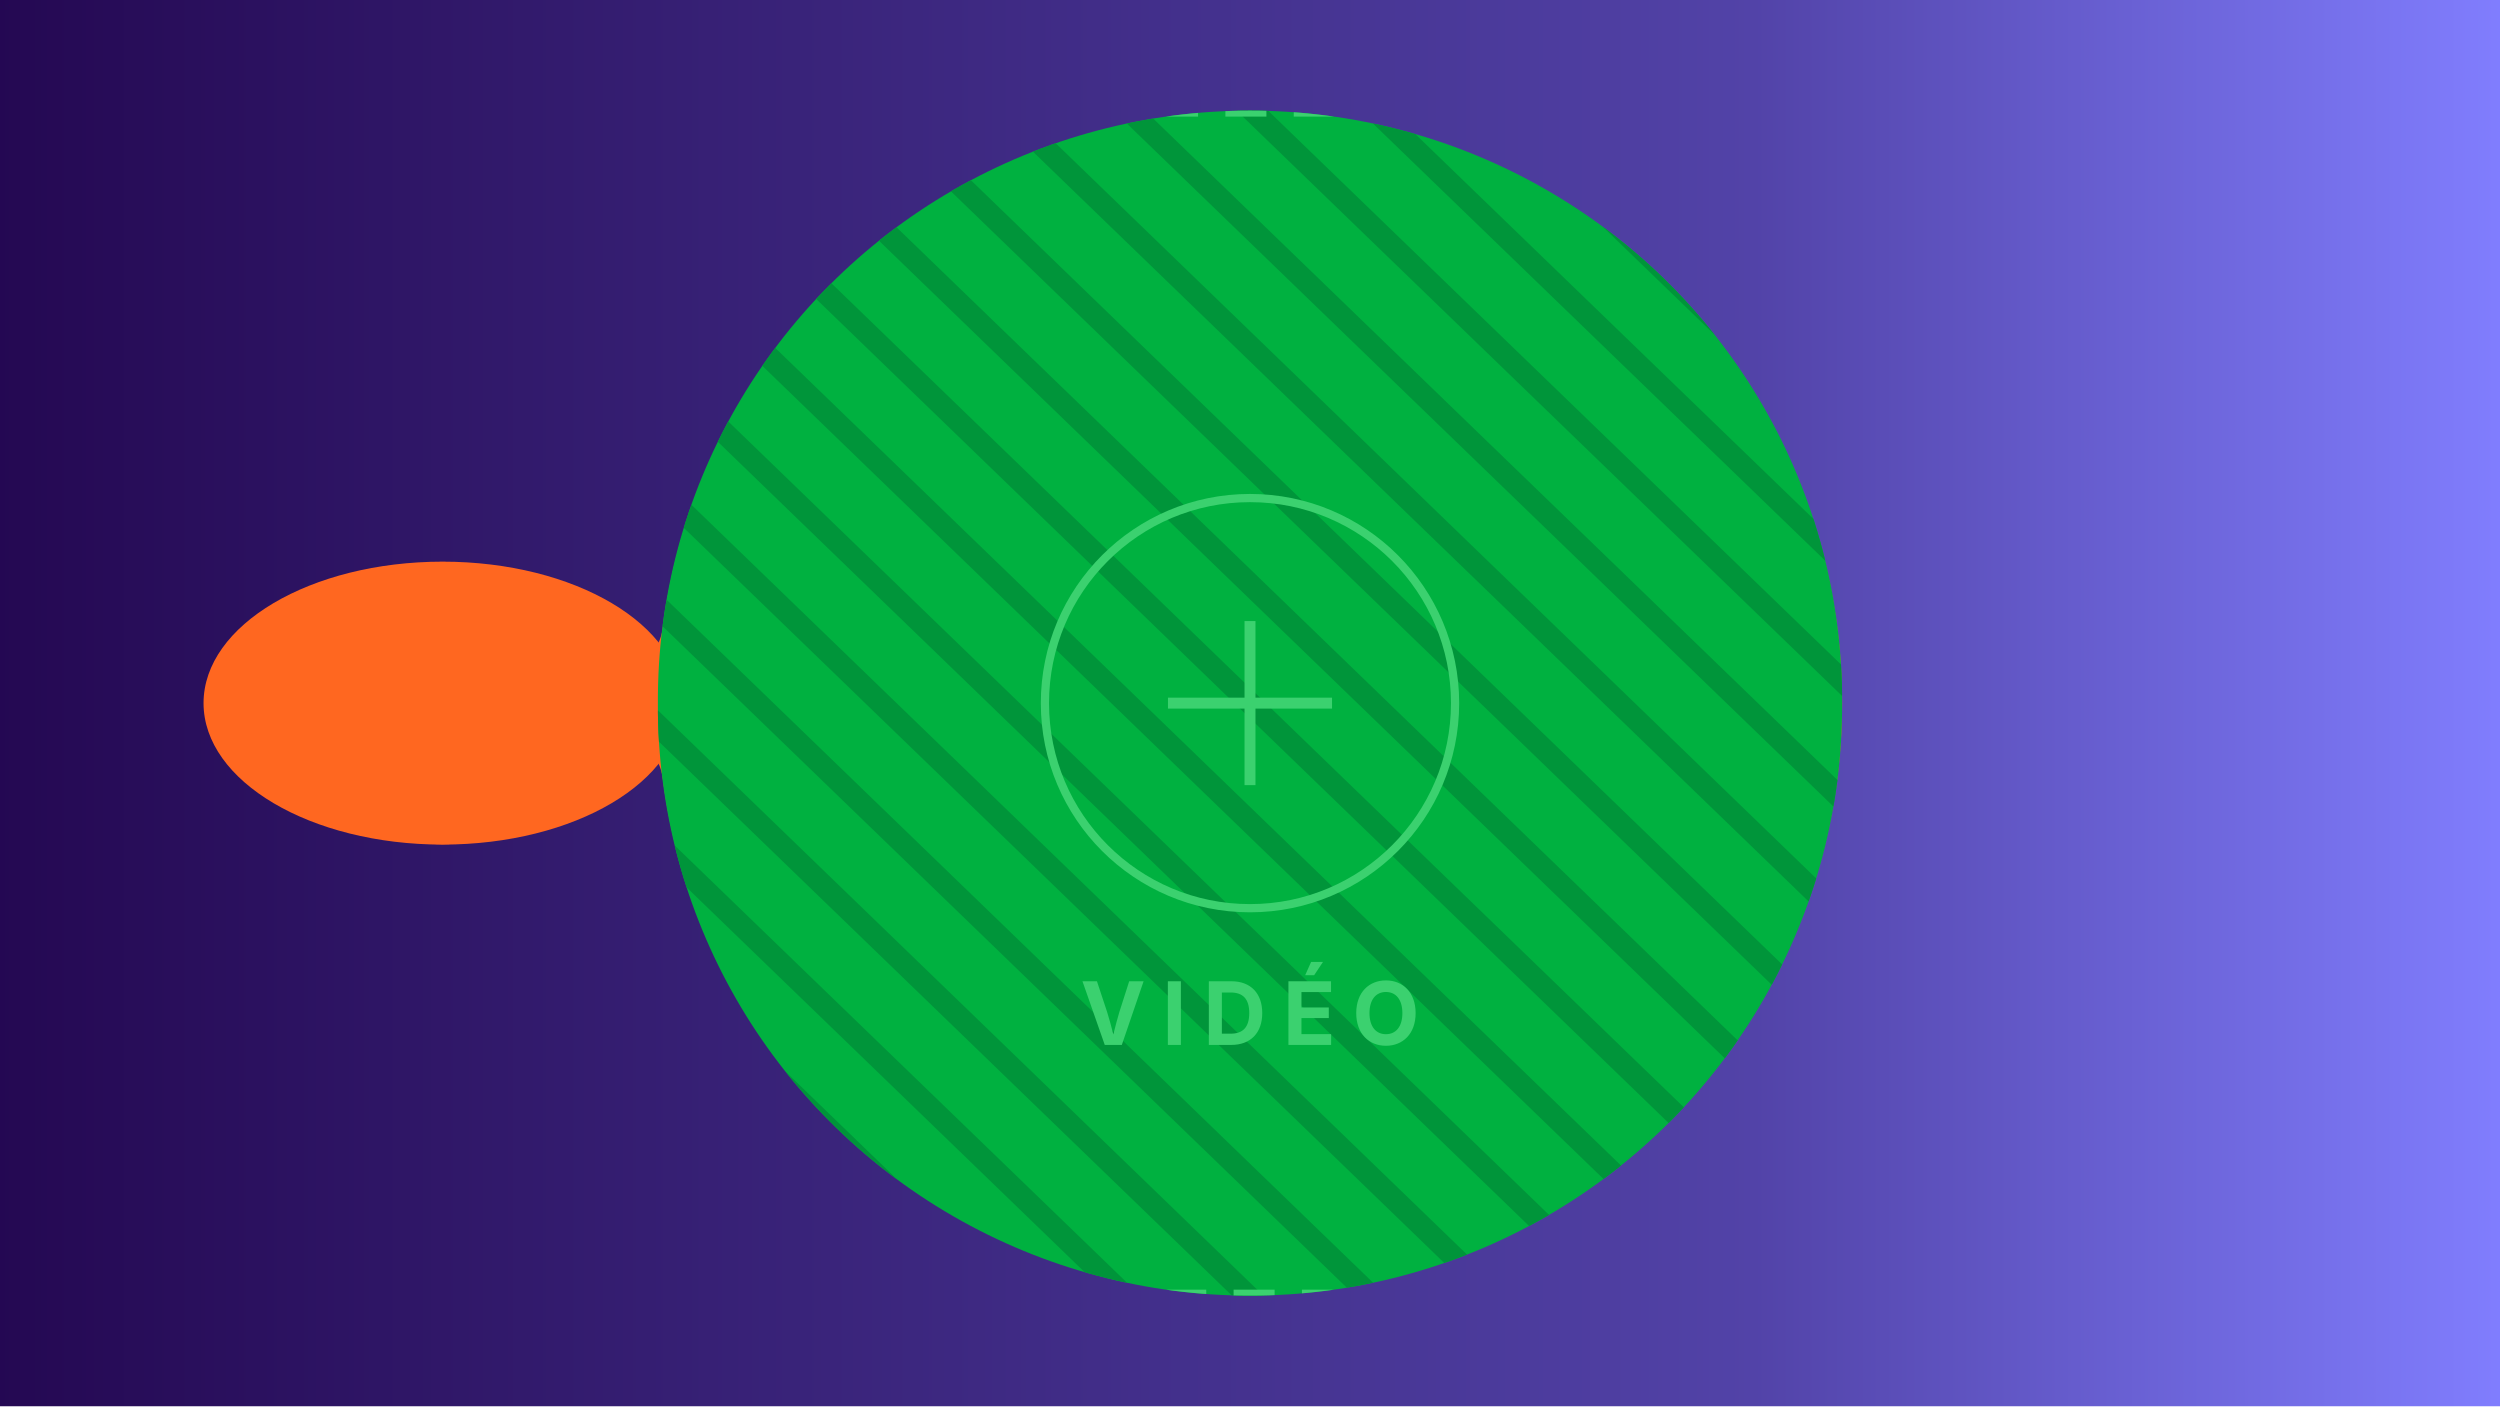
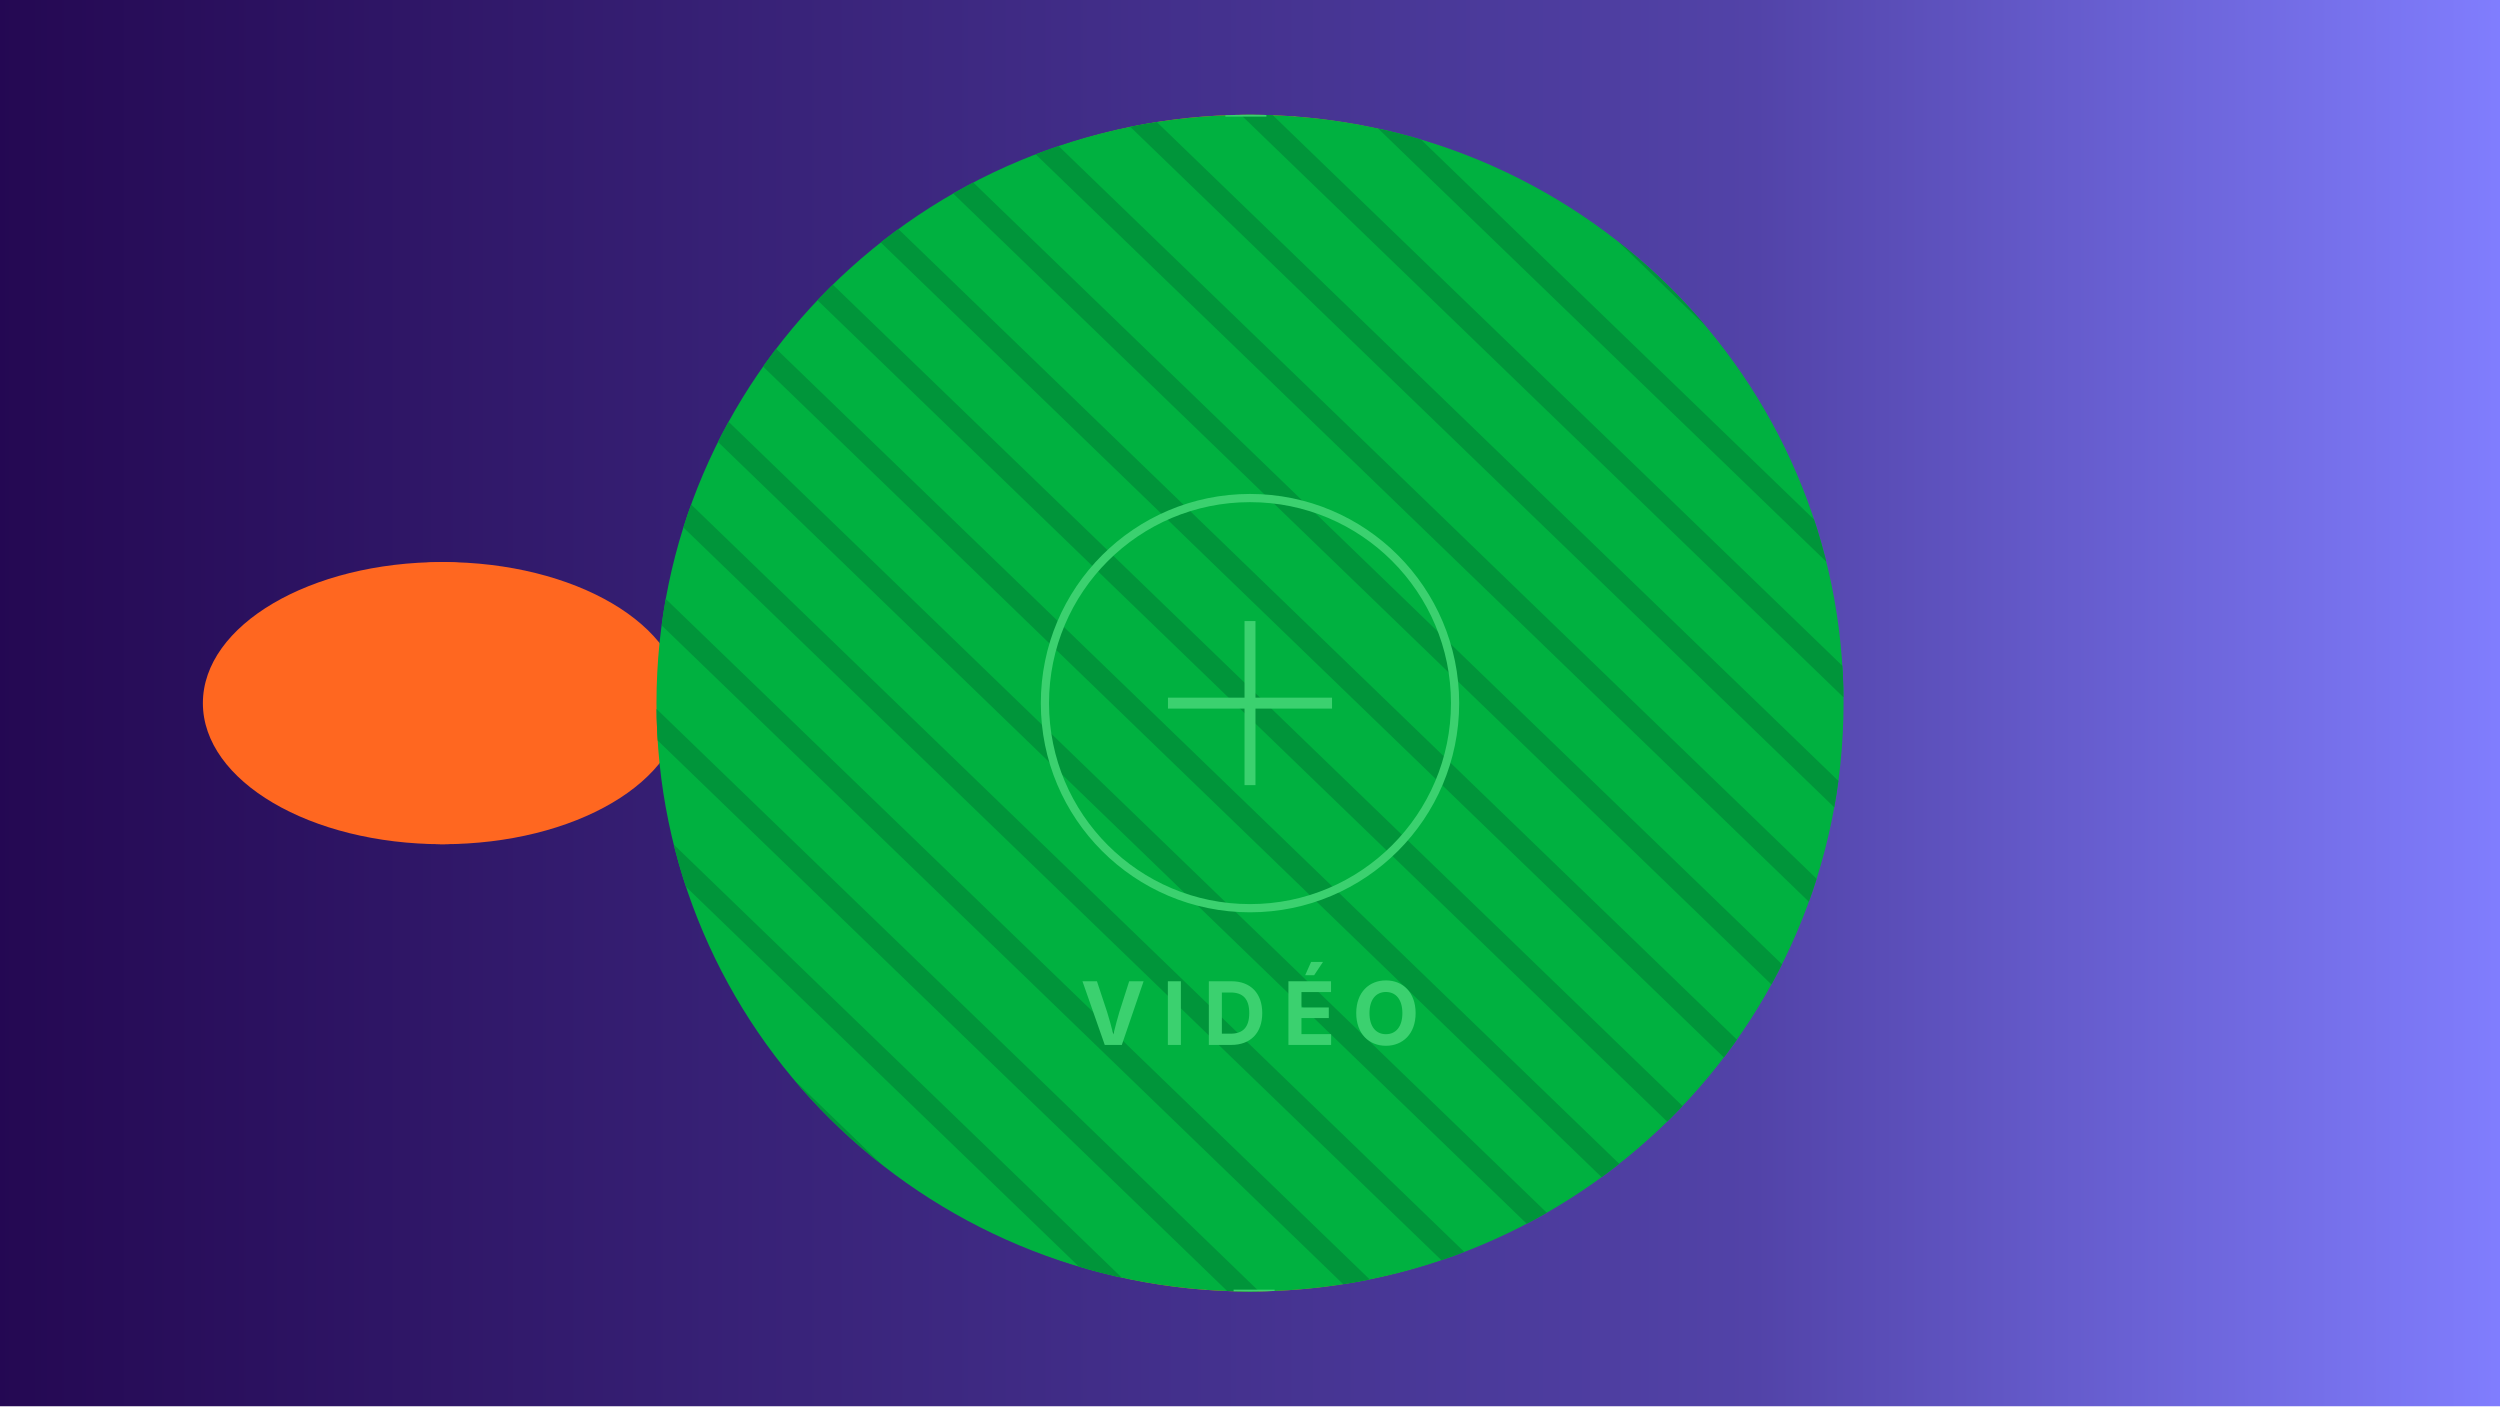
<svg xmlns="http://www.w3.org/2000/svg" viewBox="0 0 1920 1080" width="1920" height="1080">
  <defs>
    <linearGradient id="sfeerGrad" x1="0" y1="0" x2="1" y2="0">
      <stop offset="0" stop-color="#240852" />
      <stop offset="0.7" stop-color="#5243A8" />
      <stop offset="1" stop-color="#817EFF" />
    </linearGradient>
    <linearGradient id="sfeerGradU" gradientUnits="userSpaceOnUse" x1="0" y1="0" x2="1920" y2="0">
      <stop offset="0" stop-color="#240852" />
      <stop offset="0.7" stop-color="#5243A8" />
      <stop offset="1" stop-color="#817EFF" />
    </linearGradient>
  </defs>
  <rect id="fond" width="1920" height="1080" fill="url(#sfeerGrad)" />
-   <path id="point-fenetre" d="M 438.42 493.8 A 37.16 37.02 0 0 0 508.9 482.72 A 454.75 452.92 0 1 1 508.9 597.28 A 37.16 37.02 0 0 0 438.42 586.2 A 108.87 108.43 0 1 1 438.42 493.8 Z" fill="#FF6720" />
-   <path id="point-etire" d="M156.32 540a183.61 108.65 0 1 0 367.22 0a183.61 108.65 0 1 0 -367.22 0Z" fill="#FF6720" />
+   <path id="point-fenetre" d="M437.43 492.75A39.47 39.47 0 0 0 512.07 480.71A451.84 451.84 0 1 1 512.07 599.29A39.47 39.47 0 0 0 437.43 587.25A108.35 108.35 0 1 1 437.43 492.75Z" fill="#FF6720" />
+   <path id="point-deforme" d="M155.81 540a184.12 108.35 0 1 0 368.24 0a184.12 108.35 0 1 0 -368.24 0Z" fill="#FF6720" />
  <g transform="translate(960 540) scale(1) translate(-960 -540)">
    <clipPath id="fenetre-kg41">
-       <path d="M505.25 540a454.75 452.92 0 1 0 909.49 0a454.75 452.92 0 1 0 -909.49 0Z" />
+       <path d="M504.17 540a455.83 451.84 0 1 0 911.67 0a455.83 451.84 0 1 0 -911.67 0Z" />
    </clipPath>
    <g id="fenetre" clip-path="url(#fenetre-kg41)">
      <g id="kg41-plaque">
        <rect width="1920" height="1080" fill="#00B140" />
        <g transform="translate(960.0 540.0) scale(1.05) translate(-960.0 -540.0)">
          <path d="M-1260 -40L-60 1120 M-1170 -40L30 1120 M-1080 -40L120 1120 M-990 -40L210 1120 M-900 -40L300 1120 M-810 -40L390 1120 M-720 -40L480 1120 M-630 -40L570 1120 M-540 -40L660 1120 M-450 -40L750 1120 M-360 -40L840 1120 M-270 -40L930 1120 M-180 -40L1020 1120 M-90 -40L1110 1120 M0 -40L1200 1120 M90 -40L1290 1120 M180 -40L1380 1120 M270 -40L1470 1120 M360 -40L1560 1120 M450 -40L1650 1120 M540 -40L1740 1120 M630 -40L1830 1120 M720 -40L1920 1120 M810 -40L2010 1120 M900 -40L2100 1120 M990 -40L2190 1120 M1080 -40L2280 1120 M1170 -40L2370 1120 M1260 -40L2460 1120 M1350 -40L2550 1120 M1440 -40L2640 1120 M1530 -40L2730 1120 M1620 -40L2820 1120 M1710 -40L2910 1120 M1800 -40L3000 1120 M1890 -40L3090 1120 M1980 -40L3180 1120 M2070 -40L3270 1120 M2160 -40L3360 1120 M2250 -40L3450 1120 M2340 -40L3540 1120 M2430 -40L3630 1120 M2520 -40L3720 1120 M2610 -40L3810 1120 M2700 -40L3900 1120 M2790 -40L3990 1120 M2880 -40L4080 1120 M2970 -40L4170 1120 M3060 -40L4260 1120 M3150 -40L4350 1120" stroke="#00953A" stroke-width="16" fill="none" />
          <rect x="192.0" y="108.0" width="1536.0" height="864.0" fill="none" stroke="#3BD16F" stroke-width="6" stroke-dasharray="30 20" />
          <path d="M900.0 540.0H1020.0M960.0 480.0V600.0" stroke="#3BD16F" stroke-width="8" />
          <circle cx="960.0" cy="540.0" r="150" fill="none" stroke="#3BD16F" stroke-width="6" />
          <text x="960.0" y="790.0" font-family="Inter, Arial, sans-serif" font-size="64" font-weight="700" fill="#3BD16F" text-anchor="middle" letter-spacing="12">VIDÉO</text>
        </g>
      </g>
    </g>
  </g>
-   <path id="fenetre-repere" d="M505.25 540a454.75 452.92 0 1 0 909.49 0a454.75 452.92 0 1 0 -909.49 0Z" fill="none" />
+   <path id="fenetre-repere" d="M504.17 540a455.83 451.84 0 1 0 911.67 0a455.83 451.84 0 1 0 -911.67 0Z" fill="none" />
</svg>
